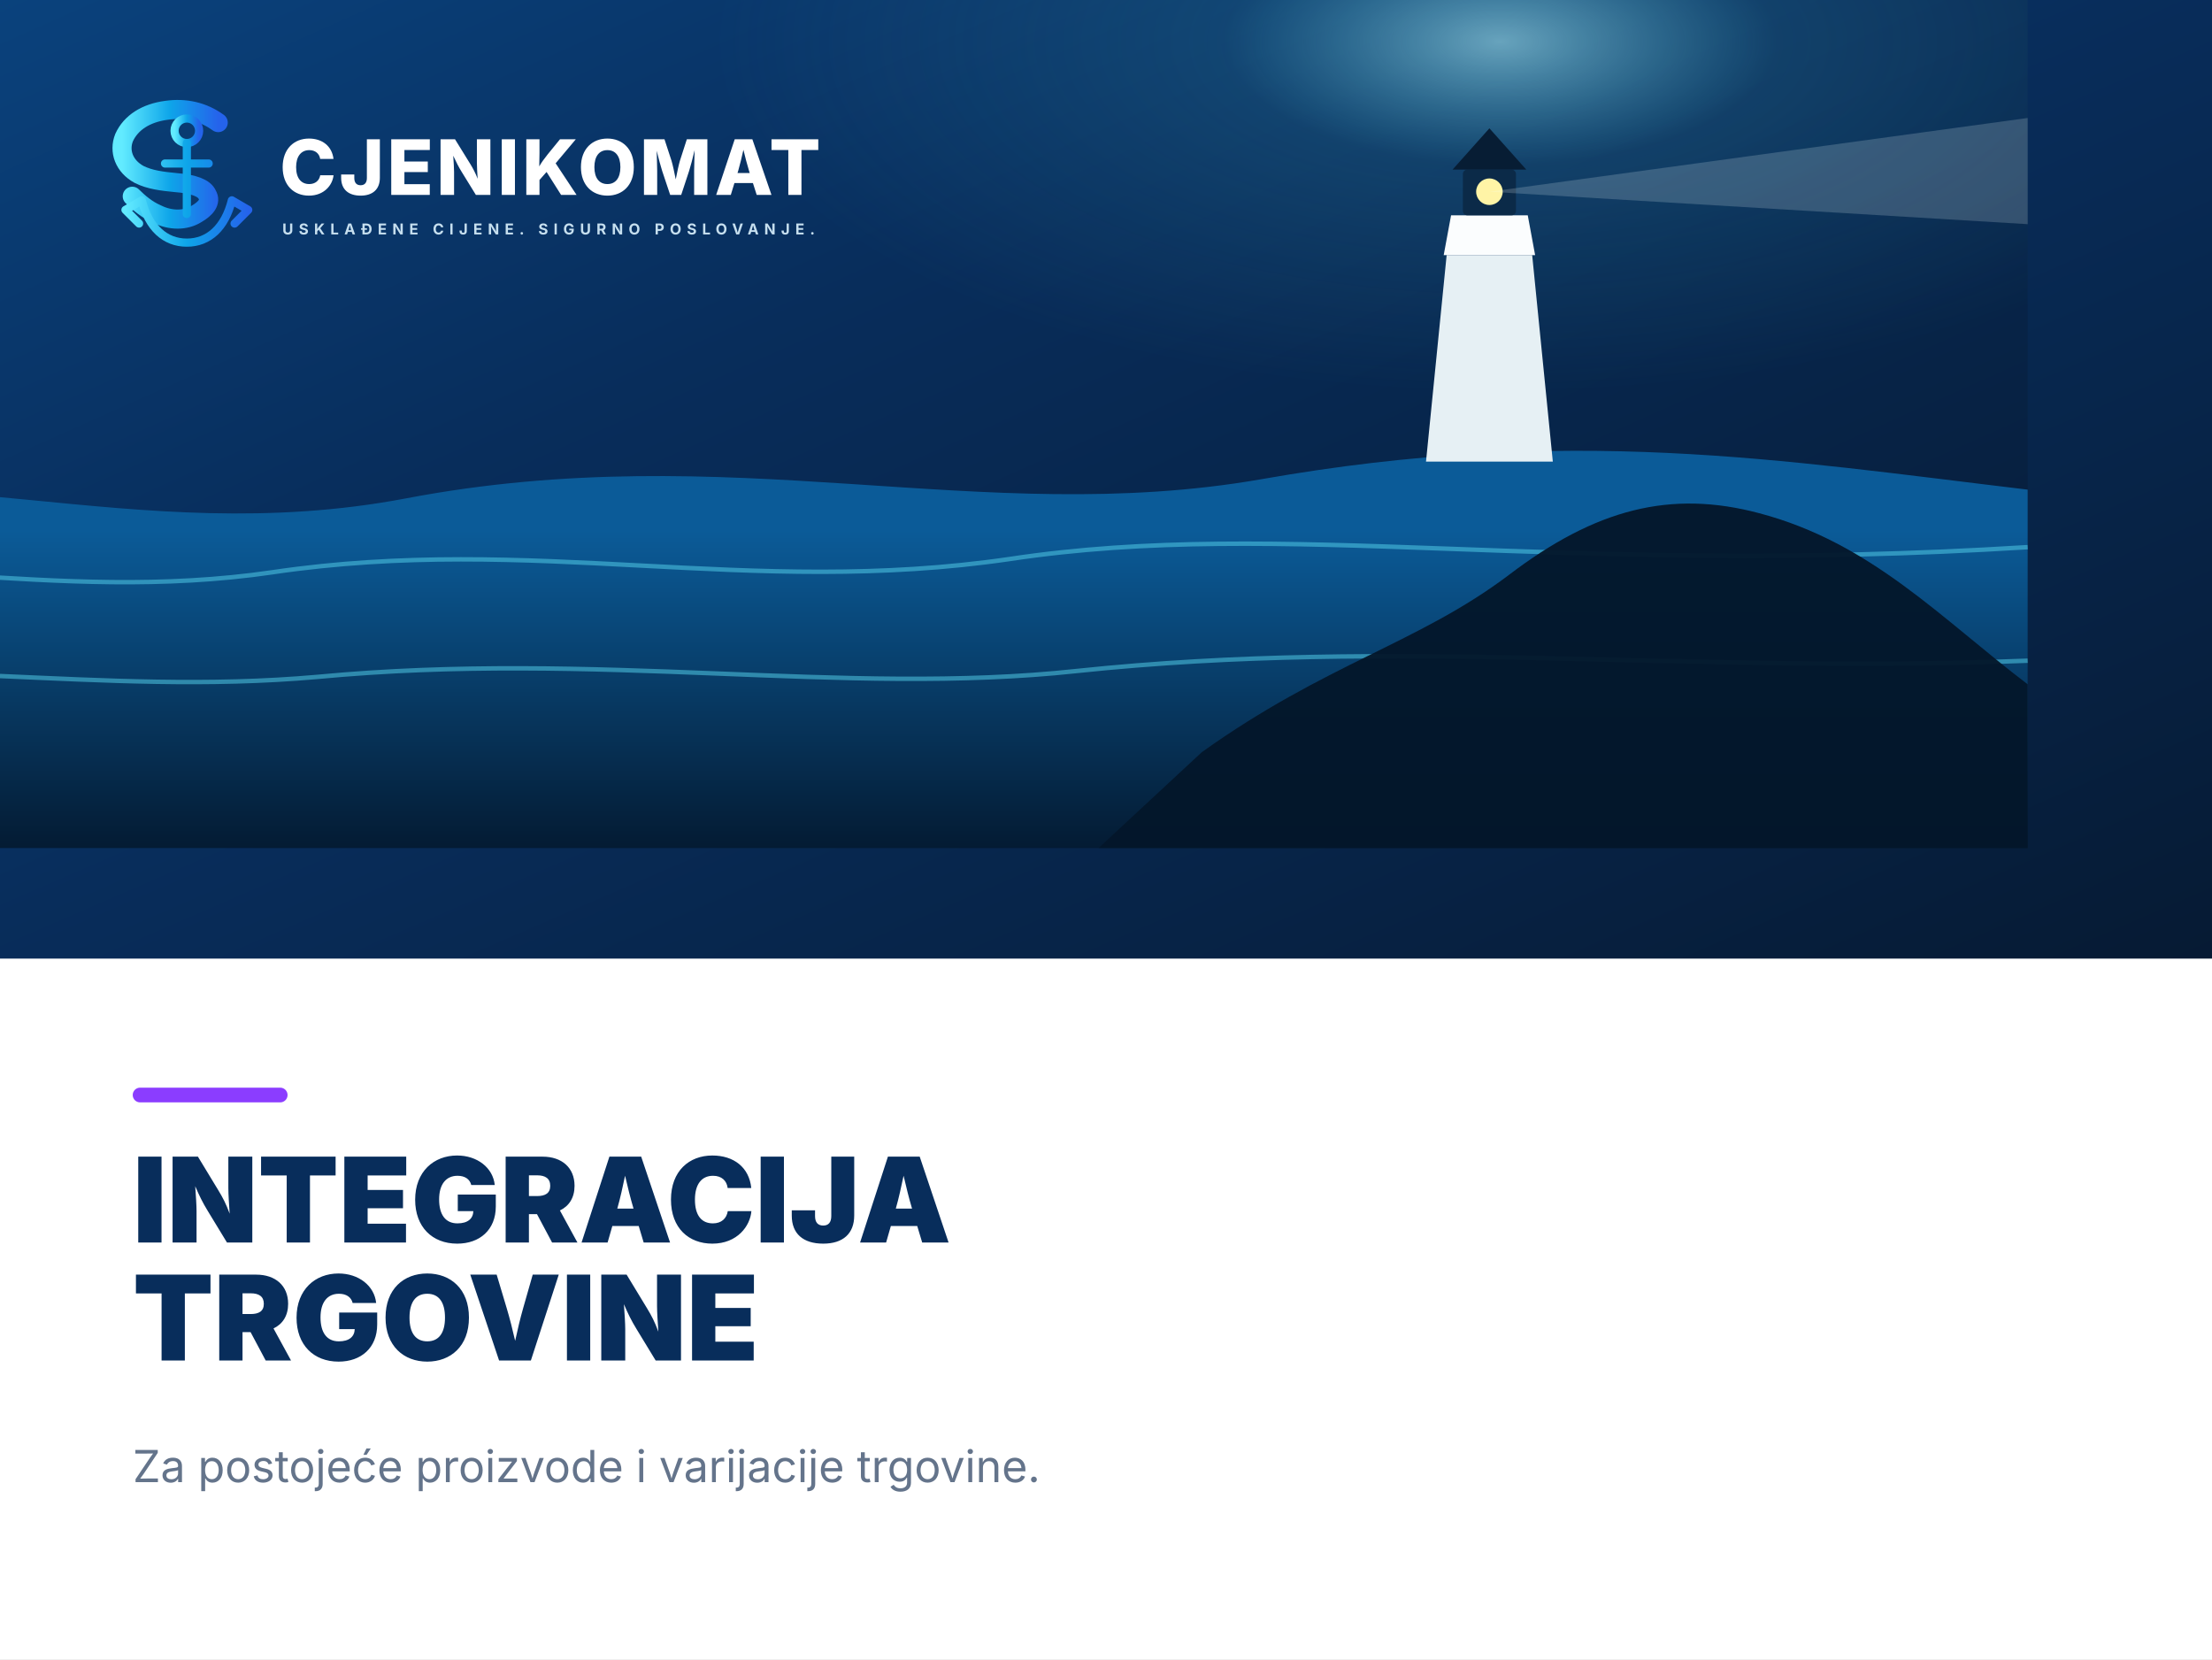
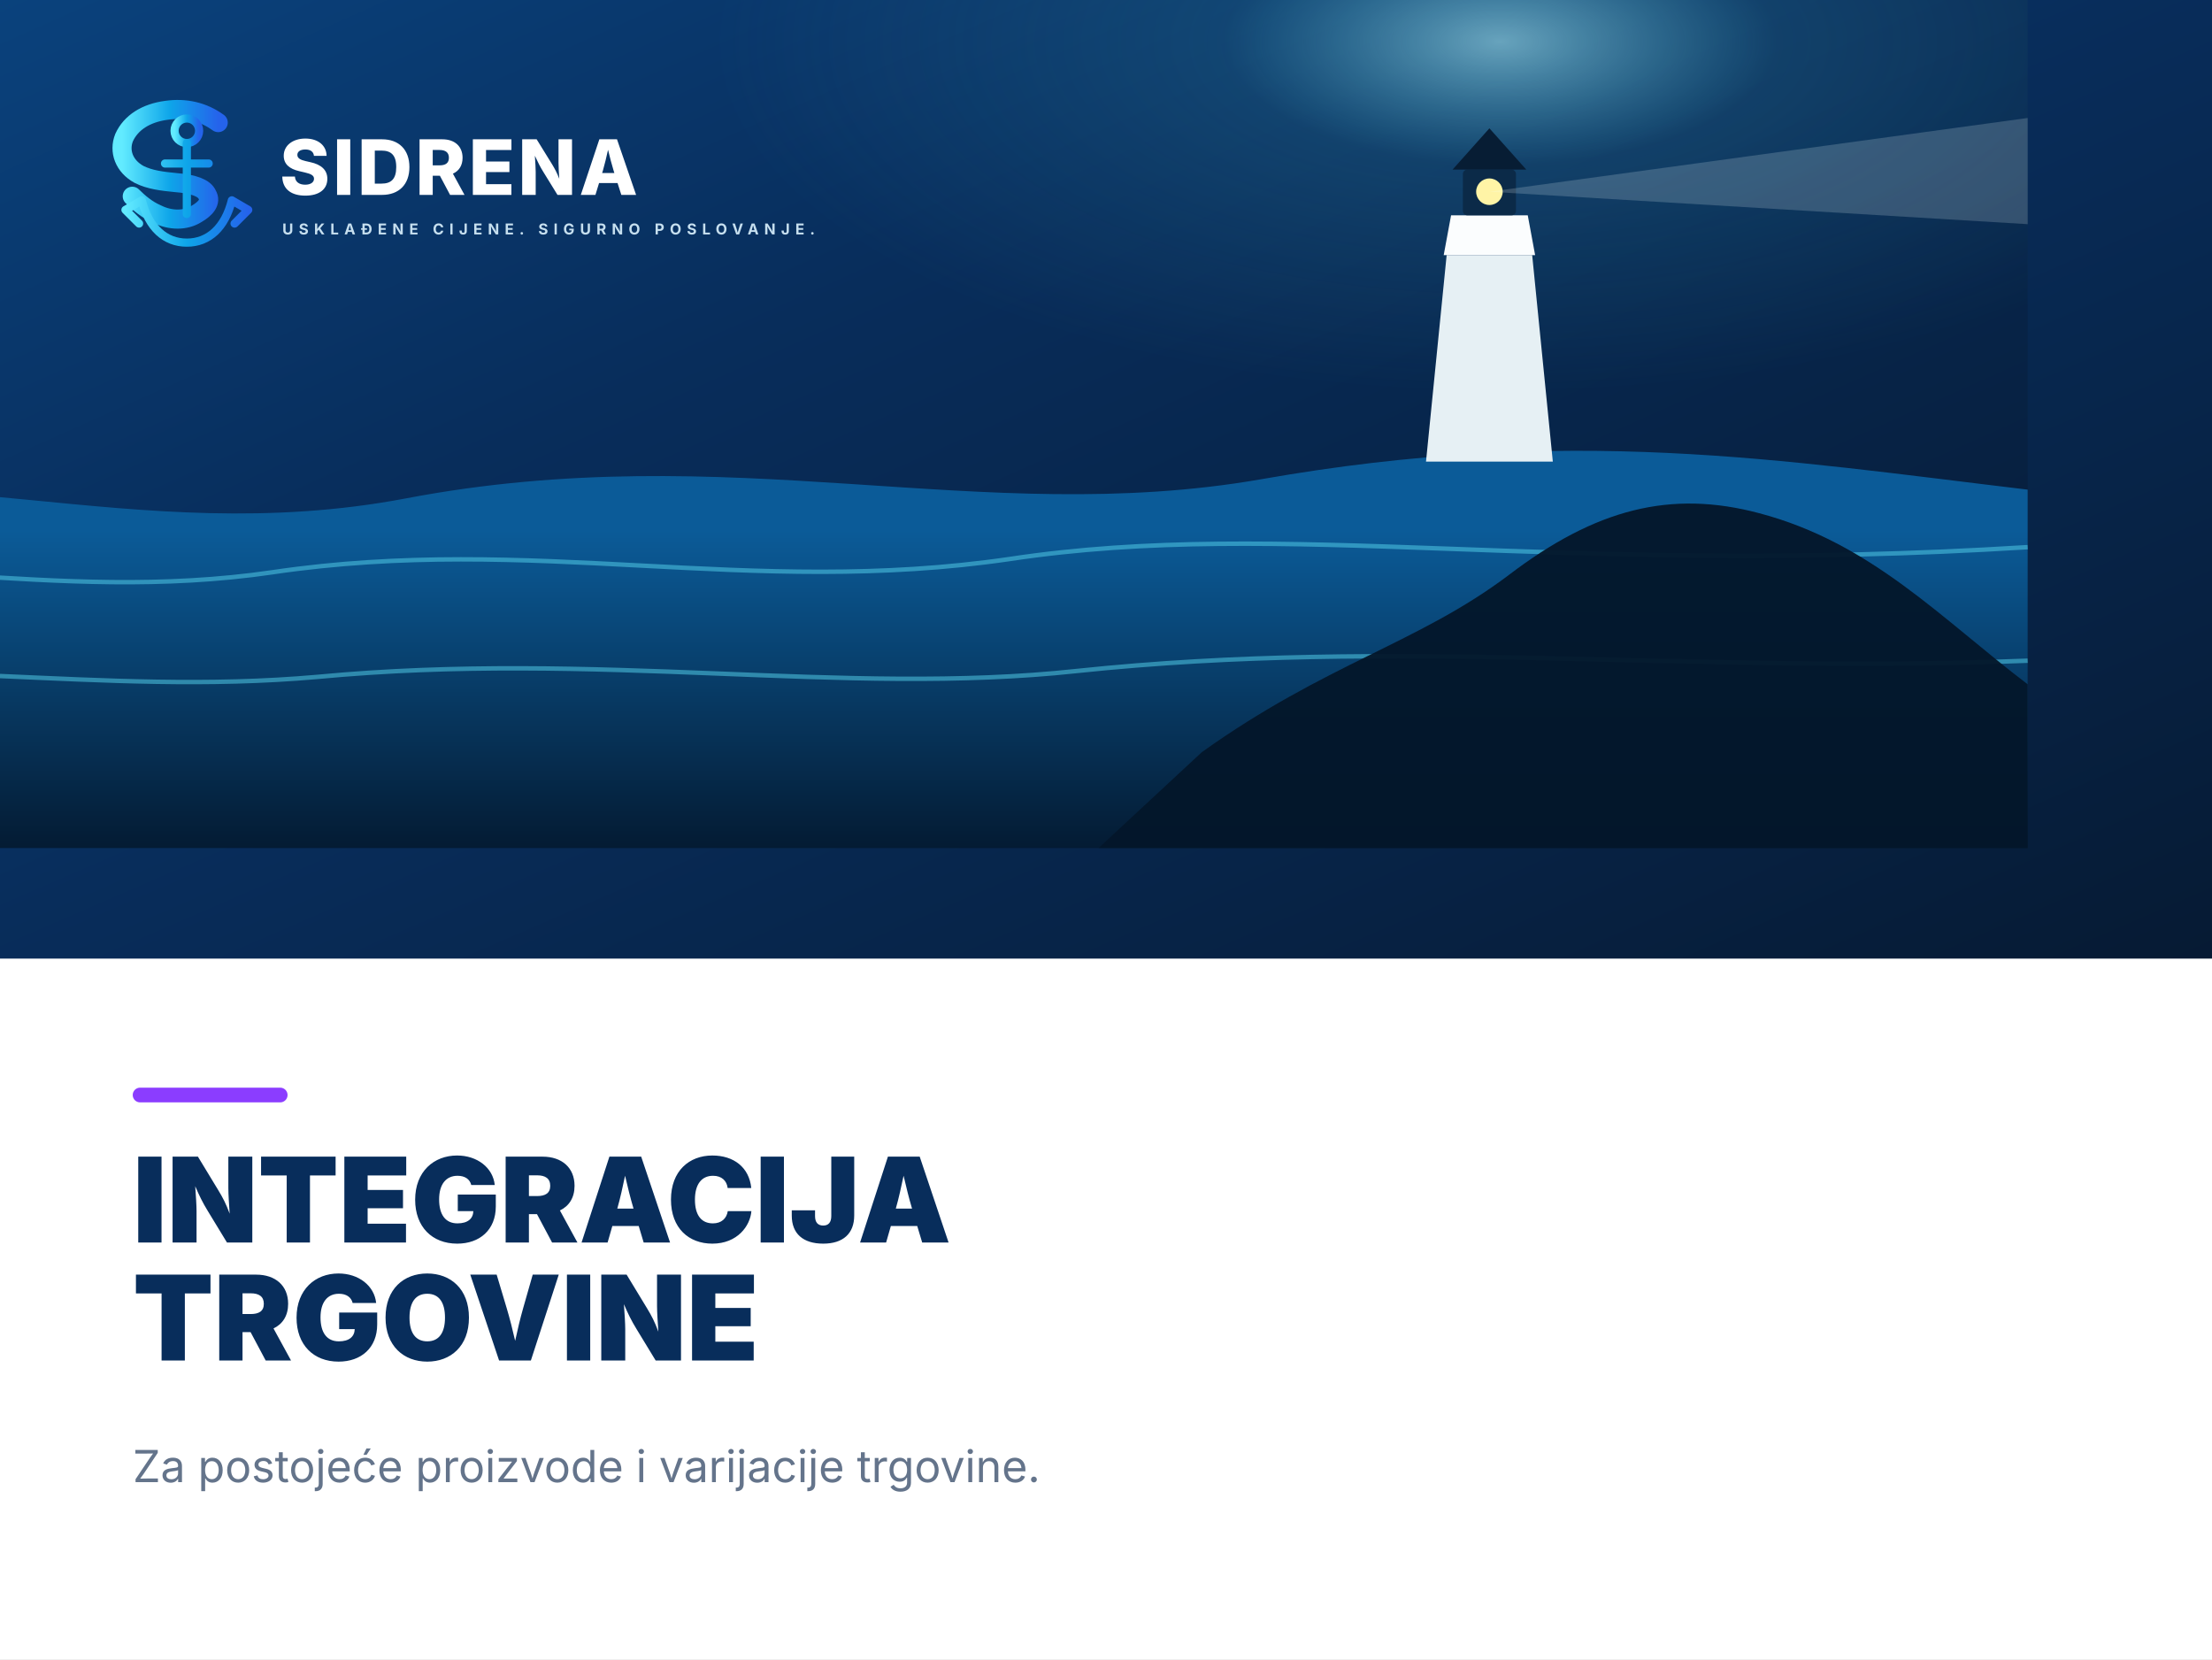
<svg xmlns="http://www.w3.org/2000/svg" viewBox="0 0 1200 900" role="img" aria-labelledby="t">
  <defs>
    <linearGradient id="sky" x1="0" y1="0" x2="1" y2="1">
      <stop stop-color="#0B4C8D" />
      <stop offset=".48" stop-color="#082D5B" />
      <stop offset="1" stop-color="#061A33" />
    </linearGradient>
    <linearGradient id="sea" x1="0" y1=".2" x2="0" y2="1">
      <stop stop-color="#0B5B98" />
      <stop offset="1" stop-color="#041B33" />
    </linearGradient>
    <linearGradient id="cyan" x1="0" y1="0" x2="1" y2="0">
      <stop stop-color="#62EBFF" />
      <stop offset=".5" stop-color="#0EA5E9" />
      <stop offset="1" stop-color="#2563EB" />
    </linearGradient>
    <radialGradient id="glow" cx=".78" cy=".22" r=".34">
      <stop stop-color="#A8F3FF" stop-opacity=".6" />
      <stop offset=".35" stop-color="#4CCBEA" stop-opacity=".14" />
      <stop offset="1" stop-color="#4CCBEA" stop-opacity="0" />
    </radialGradient>
  </defs>
  <rect width="1200" height="900" fill="#fff" />
  <rect width="1200" height="520" fill="url(#sky)" />
  <g transform="translate(-180 -100) scale(.8)">
    <rect width="1600" height="700" fill="url(#sky)" />
    <rect width="1600" height="700" fill="url(#glow)" />
    <path d="M0 470c168-42 315 28 500-7 220-42 390 20 580-13 210-37 352-13 520 7v243H0z" fill="url(#sea)" />
    <g opacity=".52" fill="none" stroke="#53CFE9" stroke-width="3">
      <path d="M0 520c130-26 260 15 410-7 176-26 323 17 500-9 186-28 370 12 690-8" />
      <path d="M0 588c160-20 292 9 440-4 190-18 357 13 515-4 218-23 410 2 645-7" />
    </g>
    <path d="M1040 635c84-60 147-74 208-120 59-45 110-58 170-42 76 20 124 72 182 116v111H970z" fill="#03162A" opacity=".95" />
    <path d="M1192 438h86l-14-140h-58z" fill="#E6F0F4" />
    <path d="M1204 298h62l-5-27h-52z" fill="#FBFDFE" />
    <rect x="1217" y="240" width="36" height="31" rx="3" fill="#0B2A48" />
    <path d="M1210 240h50l-25-28z" fill="#071D34" />
    <circle cx="1235" cy="255" r="9" fill="#FFF4A6" />
    <path d="M1235 255L1600 205v72z" fill="#F4FFFF" opacity=".18" />
  </g>
  <g transform="translate(54 48) scale(0.74)">
    <g fill="none" stroke="url(#cyan)" stroke-linecap="round" stroke-linejoin="round">
      <path d="M87 25c-11-8-24-11-38-9-15 2-26 9-31 20-4 10 0 21 11 27 8 4 17 5 27 6 13 1 21 4 23 9 3 5-1 10-8 14-8 5-19 5-29 0-7-3-13-8-18-13" stroke-width="14" />
      <circle cx="64" cy="31" r="9" stroke-width="6" />
      <path d="M64 40v52M48 55h32M31 82c5 20 17 31 33 31s28-11 33-31M31 82l-12 7 10 10m68-17 12 7-10 10" stroke-width="6" />
    </g>
-     <text x="132" y="78" fill="#fff" font-family="Inter,Segoe UI,Arial,sans-serif" font-size="56" font-weight="800" letter-spacing="2">CJENIKOMAT</text>
+     <text x="132" y="78" fill="#fff" font-family="Inter,Segoe UI,Arial,sans-serif" font-size="56" font-weight="800" letter-spacing="2">SIDRENA</text>
    <text x="134" y="107" fill="#C6DFEF" font-family="Inter,Segoe UI,Arial,sans-serif" font-size="11" font-weight="700" letter-spacing="4">USKLAĐENE CIJENE. SIGURNO POSLOVANJE.</text>
  </g>
  <rect x="72" y="590" width="84" height="8" rx="4" fill="#8B3DFF" />
  <text x="72" y="674" fill="#082D5B" font-family="Inter,Segoe UI,Arial,sans-serif" font-size="64" font-weight="850">INTEGRACIJA</text>
  <text x="72" y="738" fill="#082D5B" font-family="Inter,Segoe UI,Arial,sans-serif" font-size="64" font-weight="850">TRGOVINE</text>
  <text x="72" y="804" fill="#64748B" font-family="Inter,Segoe UI,Arial,sans-serif" font-size="24">Za postojeće proizvode i varijacije trgovine.</text>
</svg>
